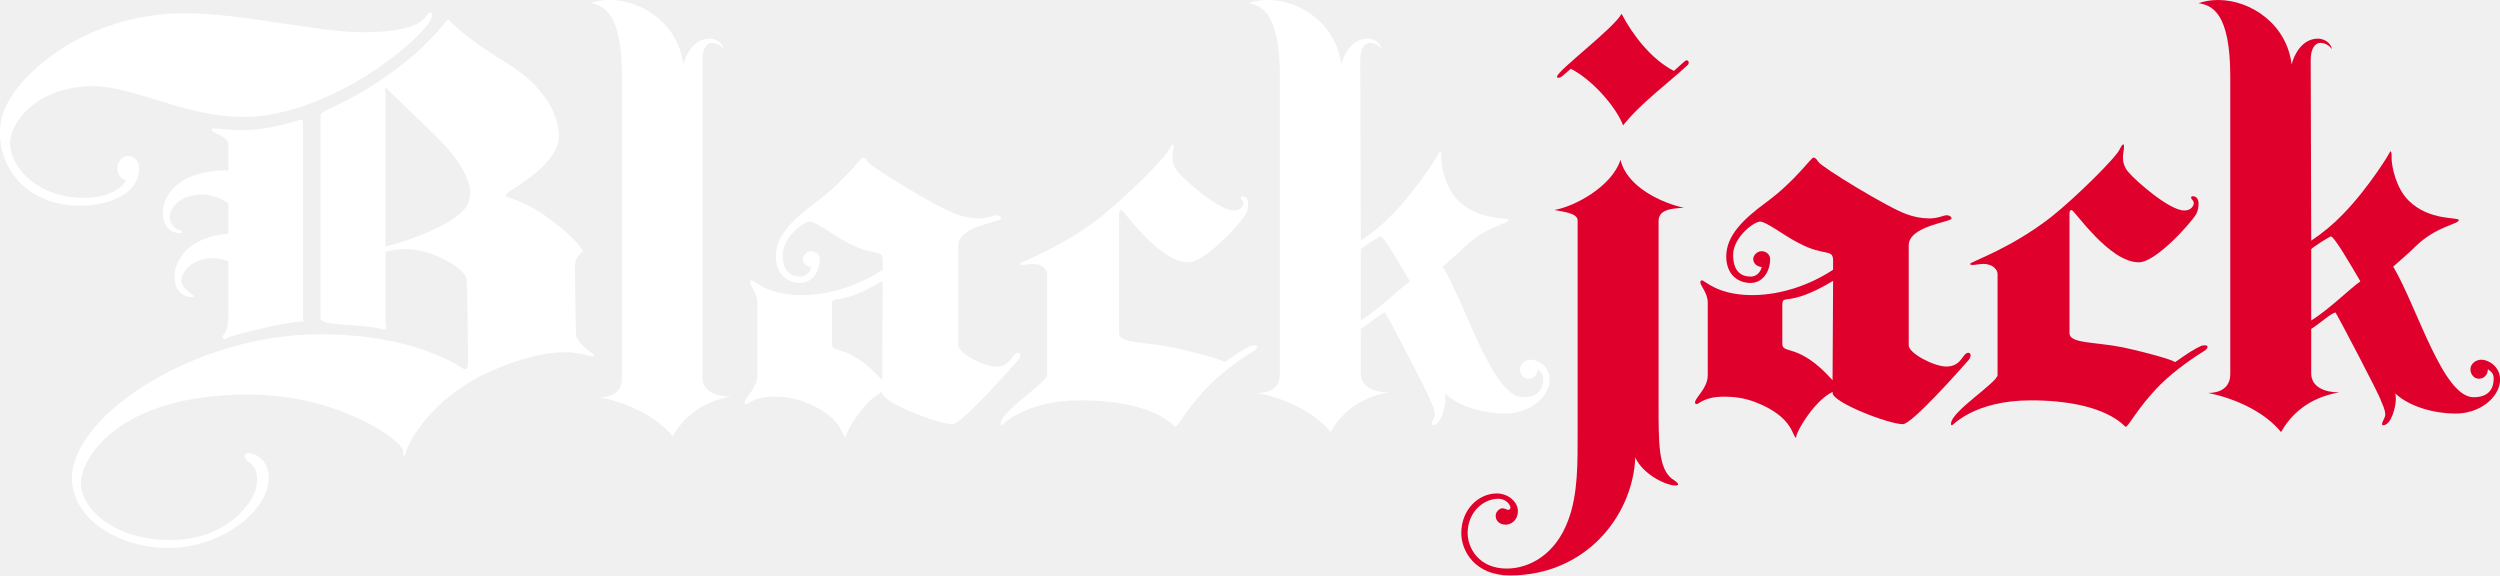
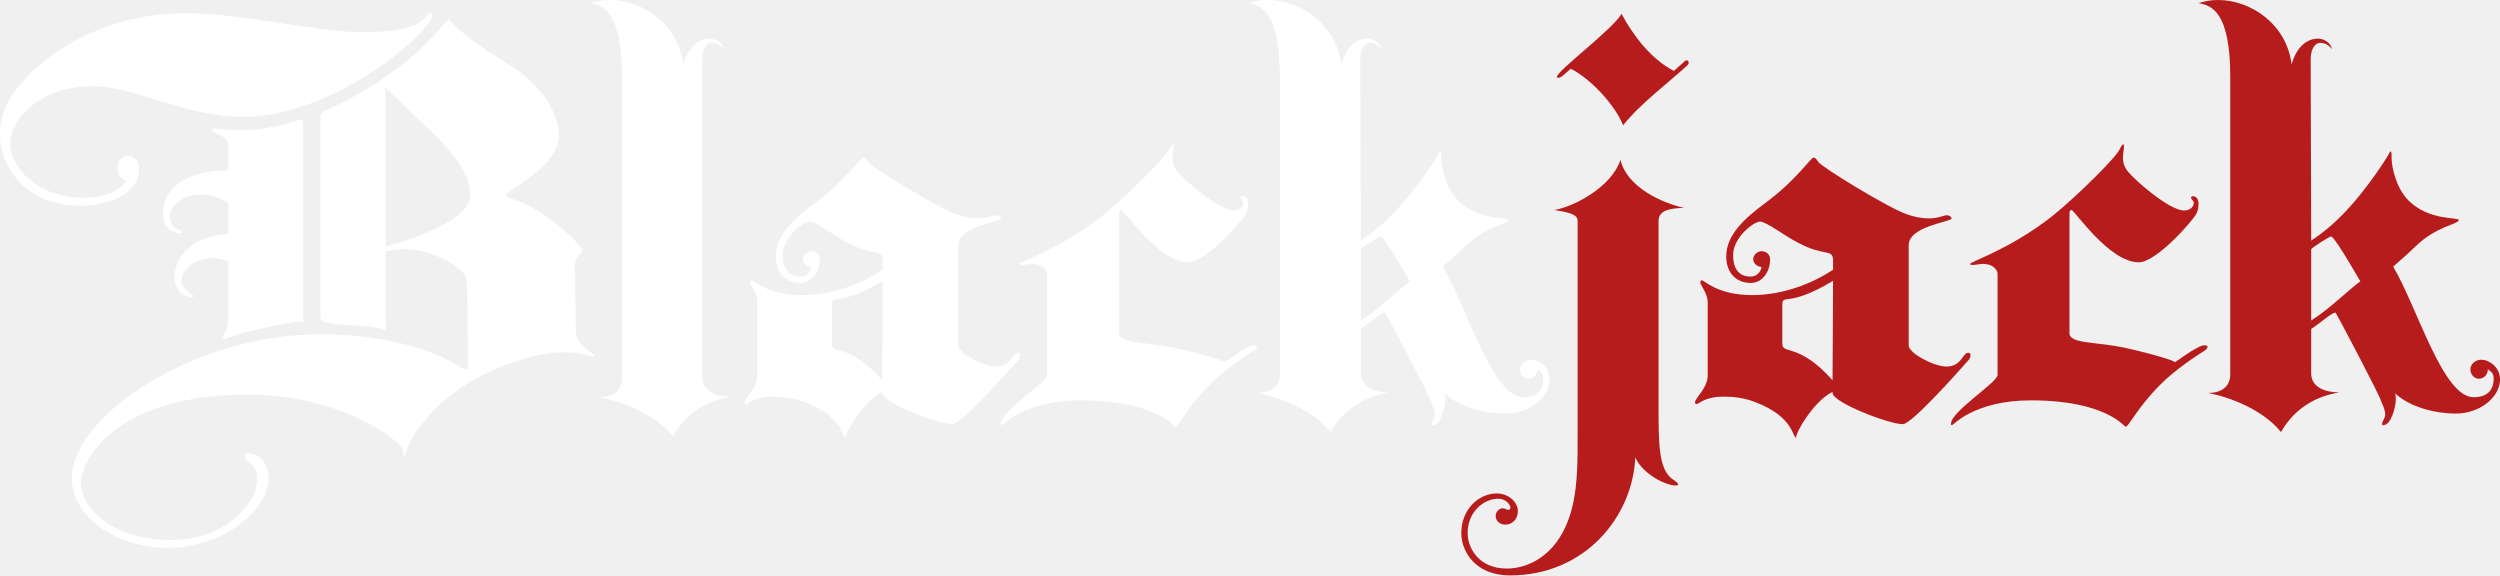
- <svg xmlns="http://www.w3.org/2000/svg" id="Layer_9" data-name="Layer 9" viewBox="0 0 4053.52 932.99">
+ <svg xmlns="http://www.w3.org/2000/svg" id="Layer_9" data-name="Layer 9" viewBox="0 0 4053.56 933">
  <defs>
-     <style>.cls-1{fill:#fff;}.cls-2{fill:#df002b;}</style>
+     <style>.cls-1{fill:#fff;}.cls-2{fill:#b71c1c;}</style>
  </defs>
-   <path class="cls-1" d="M394.47,189.51c-95.19,0-176.65-49.73-243.54-49.73-92.61,0-134.63,60-134.63,91.75,0,41.16,46.3,89.18,119.19,89.18,39.45,0,60.89-14.57,69.46-28.29-7.71-.86-14.58-9.44-14.58-19.73,0-11.15,7.72-19.72,17.16-19.72,10.29,0,18,8.57,18,19.72,0,46.31-57.45,60.89-95.18,60.89C42,333.58,0,271,0,217.81c0-11.15.86-21.44,4.29-31.73C21.44,126.91,132.92,21.44,301,21.44c90,0,215.24,30.87,286.41,30.87,108.91,0,100.33-31.73,110.62-31.73,1.72,0,2.57.86,2.57,3.43a9.31,9.31,0,0,1-.85,4.29C689.46,60.88,536,189.51,394.47,189.51ZM963,576.26c0,.86-.86,1.71-2.57,1.71-4.29,0-19.73-6.86-44.6-6.86-28.29,0-70.31,7.72-127.77,34.31C700.6,646.58,663.73,715.18,660.3,727.18c-2.57,6.86-3.43,12.87-5.14,12.87-.86,0-.86-2.58-1.72-9.44-1.71-16.29-103.76-90.89-250.4-90.89-214.38,0-271.83,105.47-271.83,143.2,0,41.16,52.31,92.62,144.92,92.62,96.9,0,133.77-65.18,138.06-80.61a65.26,65.26,0,0,0,2.57-18c0-28.3-19.72-25.73-19.72-37.73,0-2.57,1.71-4.29,5.15-4.29,16.29,0,33.44,14.58,33.44,39.45,0,54-75.46,114-162.93,114-80.61,0-156.07-47.16-156.07-113.19C116.63,674,315.57,542,518.81,542c150.07,0,222.1,49.73,230.67,54.88,1.72.86,3.43,1.71,4.29,1.71,4.29,0,5.15-5.14,5.15-12,0-8.58-.86-122.63-2.58-134.63-2.57-16.3-54-48-99.47-48a109.13,109.13,0,0,0-31.73,4.28V524c0,2.57.86,5.15.86,6.86a3.14,3.14,0,0,1-3.43,3.43,6.44,6.44,0,0,1-3.43-.86c-38.59-9.43-99.47-3.43-99.47-18V187c0-9.43,37.73-13.72,114-68.6C704,67.79,722,31.78,727.14,31.78c2.57,0,6.86,16.29,99.47,73.74,54.88,34.31,79.75,80.61,79.75,114.91,0,42.88-67.74,81.47-80.61,90-3.43,3.44-6,5.15-6,6.87,0,3.42,24.87,5.14,64.32,32.58,50.59,36,60.88,56.6,60.88,56.6,0,3.43-12.86,7.72-12.86,25.72,0,15.44,1.71,101.19,1.71,108.91,0,12,16.3,24,20.58,27.44C957,570.26,963,574.54,963,576.26Zm-471.64-60c0,4.29,1.71,5.15,1.71,6,0-.85-1.71-.85-5.14-.85-21.44,0-110.62,21.43-119.2,26.58a5.54,5.54,0,0,1-4.29,1.72c-2.57,0-3.43-.86-3.43-3.43,0-1.72,1.72-4.29,3.43-6,6-6,6-32.58,6-32.58v-84c-7.72-2.57-16.3-5.15-24.87-5.15-33.45,0-51.45,21.44-51.45,36.88,0,12,19.72,23.15,19.72,24s0,2.57-1.72,2.57c-4.28,0-29.15-1.71-29.15-33.44,0-26.59,23.15-65.17,87.47-69.46v-49c-11.15-8.58-27.44-14.58-43.74-14.58-33.44,0-51.45,20.58-51.45,36,0,7.71,5.15,19.72,16.29,21.44,1.72,0,2.58.85,3.43,2.57,0,1.71,0,2.57-4.28,2.57-6.86,0-26.59-5.14-26.59-32.59,0-33.44,30-69.46,106.34-69.46V235.8c0-16.29-27.44-19.72-27.44-24.87,0-1.71,1.71-2.57,6.86-2.57a378.14,378.14,0,0,0,43.73,2.57c47.16,0,93.47-17.15,94.33-17.15,3.43,0,3.43,3.43,3.43,10.29ZM762.37,313c0-27.44-24.87-59.17-40.31-76.32-30.87-32.59-98.61-95.19-96.9-95.19-.86,0-.86,1.72-.86,2.57,0,2.58.86,6.86.86,12V399.61C662,391,734.93,364.45,754.65,337a40.14,40.14,0,0,0,7.7-24Z" transform="translate(0 0)" />
+   <path class="cls-1" d="M394.47,189.51c-95.19,0-176.65-49.73-243.54-49.73-92.61,0-134.63,60-134.63,91.75,0,41.16,46.3,89.18,119.19,89.18,39.45,0,60.89-14.57,69.46-28.29-7.71-.86-14.58-9.44-14.58-19.73,0-11.15,7.72-19.72,17.16-19.72,10.29,0,18,8.57,18,19.72,0,46.31-57.45,60.89-95.18,60.89C42,333.58,0,271,0,217.81c0-11.15.86-21.44,4.29-31.73C21.44,126.91,132.92,21.44,301,21.44c90,0,215.24,30.87,286.41,30.87,108.91,0,100.33-31.73,110.62-31.73,1.72,0,2.57.86,2.57,3.43a9.31,9.31,0,0,1-.85,4.29C689.46,60.88,536,189.51,394.47,189.51ZM963,576.26c0,.86-.86,1.71-2.57,1.71-4.29,0-19.73-6.86-44.6-6.86-28.29,0-70.31,7.72-127.77,34.31C700.6,646.58,663.73,715.18,660.3,727.18c-2.57,6.86-3.43,12.87-5.14,12.87-.86,0-.86-2.58-1.72-9.44-1.71-16.29-103.76-90.89-250.4-90.89-214.38,0-271.83,105.47-271.83,143.2,0,41.16,52.31,92.62,144.92,92.62,96.9,0,133.77-65.18,138.06-80.61a65.26,65.26,0,0,0,2.57-18c0-28.3-19.72-25.73-19.72-37.73,0-2.57,1.71-4.29,5.15-4.29,16.29,0,33.44,14.58,33.44,39.45,0,54-75.46,114-162.93,114-80.61,0-156.07-47.16-156.07-113.19C116.63,674,315.57,542,518.81,542c150.07,0,222.1,49.73,230.67,54.88,1.72.86,3.43,1.71,4.29,1.71,4.29,0,5.15-5.14,5.15-12,0-8.58-.86-122.63-2.58-134.63-2.57-16.3-54-48-99.47-48a109.13,109.13,0,0,0-31.73,4.28V524c0,2.57.86,5.15.86,6.86a3.14,3.14,0,0,1-3.43,3.43,6.44,6.44,0,0,1-3.43-.86c-38.59-9.43-99.47-3.43-99.47-18V187c0-9.43,37.73-13.72,114-68.6C704,67.79,722,31.78,727.14,31.78c2.57,0,6.86,16.29,99.47,73.74,54.88,34.31,79.75,80.61,79.75,114.91,0,42.88-67.74,81.47-80.61,90-3.43,3.44-6,5.15-6,6.87,0,3.42,24.87,5.14,64.32,32.58,50.59,36,60.88,56.6,60.88,56.6,0,3.43-12.86,7.72-12.86,25.72,0,15.44,1.71,101.19,1.71,108.91,0,12,16.3,24,20.58,27.44C957,570.26,963,574.54,963,576.26Zm-471.64-60c0,4.29,1.71,5.15,1.71,6,0-.85-1.71-.85-5.14-.85-21.44,0-110.62,21.43-119.2,26.58a5.54,5.54,0,0,1-4.29,1.72c-2.57,0-3.43-.86-3.43-3.43,0-1.72,1.72-4.29,3.43-6,6-6,6-32.58,6-32.58v-84c-7.72-2.57-16.3-5.15-24.87-5.15-33.45,0-51.45,21.44-51.45,36.88,0,12,19.72,23.15,19.72,24s0,2.57-1.72,2.57c-4.28,0-29.15-1.71-29.15-33.44,0-26.59,23.15-65.17,87.47-69.46v-49c-11.15-8.58-27.44-14.58-43.74-14.58-33.44,0-51.45,20.58-51.45,36,0,7.71,5.15,19.72,16.29,21.44,1.72,0,2.58.85,3.43,2.57,0,1.71,0,2.57-4.28,2.57-6.86,0-26.59-5.14-26.59-32.59,0-33.44,30-69.46,106.34-69.46V235.8c0-16.29-27.44-19.72-27.44-24.87,0-1.71,1.71-2.57,6.86-2.57a378.14,378.14,0,0,0,43.73,2.57c47.16,0,93.47-17.15,94.33-17.15,3.43,0,3.43,3.43,3.43,10.29ZM762.37,313c0-27.44-24.87-59.17-40.31-76.32-30.87-32.59-98.61-95.19-96.9-95.19-.86,0-.86,1.72-.86,2.57,0,2.58.86,6.86.86,12V399.61C662,391,734.93,364.45,754.65,337a40.11,40.11,0,0,0,7.7-24Z" transform="translate(0 0)" />
  <path class="cls-1" d="M1090.79,707.46c-30-36.87-83.18-56.6-118.34-63.46,26.58,0,36-14.57,36-30V124.34c0-104.62-30-115.77-51.46-119.2A98.6,98.6,0,0,1,988.72,0c53.17,0,111.48,39.45,119.2,104.62,3.43-14.58,16.29-42,42.88-42,7.71,0,20.58,5.14,22.29,17.15a22.54,22.54,0,0,0-18.81-10.31c-7.72,0-15.44,8.57-15.44,27.44V612.27c0,22.3,23.15,30.88,46.31,30.88C1134.52,651.72,1106.22,680,1090.79,707.46Z" transform="translate(0 0)" />
-   <path class="cls-1" d="M1544.41,687.74c-23.15,0-114.05-35.16-114.05-50.6v-1.71c-32.58,15.43-64.31,74.6-58.31,74.6-7.72,0-2.57-33.44-67.75-58.31-18-6.86-35.15-8.57-49.73-8.57-32.59,0-40.3,12-44.59,12a2.28,2.28,0,0,1-2.58-1.94,2.22,2.22,0,0,1,0-.63c0-7.72,20.59-23.15,20.59-43.73V490.51c0-15.44-12-27.44-12-32.59,0-1.72.86-3.43,2.57-3.43,4.29,0,24.87,24,81.47,24,49.73,0,97.76-18.86,131.2-41.16V422.76c0-20.58-13.72-6-56.6-29.15-22.29-11.15-51.45-34.31-61.74-34.31s-43.73,25.73-43.73,54c0,29.15,15.43,35.16,28.3,35.16,10.29,0,16.29-7.72,18-15.44-7.71-.86-13.72-6-13.72-12.86s6.86-12.87,13.72-12.87c7.72,0,13.72,6,13.72,12.87,0,18.86-11.14,38.59-31.72,38.59-22.3,0-39.45-15.44-39.45-42.88,0-34.3,28.3-60.88,64.31-87.47,48.88-36,72.89-72.89,77.18-72.89,2.57,0,5.15,2.58,7.72,6.86,5.14,8.58,114.91,75.47,143.21,84.9a106,106,0,0,0,36.87,6.86c14.58,0,23.15-5.15,28.3-5.15,4.29,0,7.72,2.58,7.72,5.15,0,6-69.46,12-69.46,43.73V560c0,12.86,41.16,34.3,60.88,34.3,25.73,0,25.73-22.3,36-22.3a3.7,3.7,0,0,1,3.43,3.43,12.35,12.35,0,0,1-3.43,8.58C1638.74,597.7,1559,687.74,1544.41,687.74ZM1431.22,455.35c-75.46,45.45-82.32,18.86-82.32,40.3v61.74c0,18,26.58-2.57,81.46,59.17Z" transform="translate(0 0)" />
-   <path class="cls-1" d="M1962,623.42c-37.74,37.73-51.46,68.61-56.6,68.61-1.72,0-31.73-42.88-153.5-42.88-91.75,0-126.06,40.3-127.77,40.3s-1.72-.86-1.72-2.57c0-19.72,75.47-66.89,75.47-78.89V444.2c0-6.86-7.72-16.29-23.16-16.29-5.14,0-13.72,1.71-17.15,1.71s-4.28-.86-4.28-1.71c0-3.43,65.17-24,132.91-77.18,38.59-30.87,104.62-96,109.77-108.91,2.57-5.14,4.28-7.72,6-7.72.86,0,.86,1.72.86,4.29,0,5.15-1.72,10.29-1.72,17.15a35.46,35.46,0,0,0,8.58,23.16c12,14.57,66.88,62.6,90.89,62.6,11.15,0,15.44-7.72,15.44-12s-4.29-6-4.29-8.58a2.27,2.27,0,0,1,1.92-2.57,2.36,2.36,0,0,1,.65,0c6.86,0,9.44,6,9.44,12a37.21,37.21,0,0,1-3.43,16.29c-6.86,12.86-65.17,78.89-93.47,78.89-48,0-104.62-84.89-108.91-84.89-1.71,0-3.43,1.71-3.43,5.14V540.24c0,17.15,41.16,13.72,87.47,23.15,47.16,10.3,89.18,23.16,82.32,24,3.43,0,21.44-16.3,43.73-26.59a17,17,0,0,1,6-.85c3.43,0,4.28.85,4.28,2.57s-1.71,4.29-6,6.86C2021.19,576.26,1986.89,598.55,1962,623.42Z" transform="translate(0 0)" />
+   <path class="cls-1" d="M1544.41,687.74c-23.15,0-114.05-35.16-114.05-50.6v-1.71c-32.58,15.43-64.31,74.6-58.31,74.6-7.72,0-2.57-33.44-67.75-58.31-18-6.86-35.15-8.57-49.73-8.57-32.59,0-40.3,12-44.59,12a2.28,2.28,0,0,1-2.58-1.94h0a2.22,2.22,0,0,1,0-.63c0-7.72,20.59-23.15,20.59-43.73V490.51c0-15.44-12-27.44-12-32.59,0-1.72.86-3.43,2.57-3.43,4.29,0,24.87,24,81.47,24,49.73,0,97.76-18.86,131.2-41.16V422.76c0-20.58-13.72-6-56.6-29.15-22.29-11.15-51.45-34.31-61.74-34.31s-43.73,25.73-43.73,54c0,29.15,15.43,35.16,28.3,35.16,10.29,0,16.29-7.72,18-15.44-7.71-.86-13.72-6-13.72-12.86s6.86-12.87,13.72-12.87c7.72,0,13.72,6,13.72,12.87,0,18.86-11.14,38.59-31.72,38.59-22.3,0-39.45-15.44-39.45-42.88,0-34.3,28.3-60.88,64.31-87.47,48.88-36,72.89-72.89,77.18-72.89,2.57,0,5.15,2.58,7.72,6.86,5.14,8.58,114.91,75.47,143.21,84.9a106,106,0,0,0,36.87,6.86c14.58,0,23.15-5.15,28.3-5.15,4.29,0,7.72,2.58,7.72,5.15,0,6-69.46,12-69.46,43.73V560c0,12.86,41.16,34.3,60.88,34.3,25.73,0,25.73-22.3,36-22.3a3.7,3.7,0,0,1,3.43,3.43,12.35,12.35,0,0,1-3.43,8.58C1638.74,597.7,1559,687.74,1544.41,687.74ZM1431.22,455.35c-75.46,45.45-82.32,18.86-82.32,40.3v61.74c0,18,26.58-2.57,81.46,59.17Z" transform="translate(0 0)" />
+   <path class="cls-1" d="M1962,623.42c-37.74,37.73-51.46,68.61-56.6,68.61-1.72,0-31.73-42.88-153.5-42.88-91.75,0-126.06,40.3-127.77,40.3s-1.72-.86-1.72-2.57c0-19.72,75.47-66.89,75.47-78.89V444.2c0-6.86-7.72-16.29-23.16-16.29-5.14,0-13.72,1.71-17.15,1.71s-4.28-.86-4.28-1.71c0-3.43,65.17-24,132.91-77.18,38.59-30.87,104.62-96,109.77-108.91,2.57-5.14,4.28-7.72,6-7.72.86,0,.86,1.72.86,4.29,0,5.15-1.72,10.29-1.72,17.15a35.46,35.46,0,0,0,8.58,23.16c12,14.57,66.88,62.6,90.89,62.6,11.15,0,15.44-7.72,15.44-12s-4.29-6-4.29-8.58a2.27,2.27,0,0,1,1.92-2.57,2.36,2.36,0,0,1,.65,0c6.86,0,9.44,6,9.44,12a37.21,37.21,0,0,1-3.43,16.29c-6.86,12.86-65.17,78.89-93.47,78.89-48,0-104.62-84.89-108.91-84.89-1.71,0-3.43,1.71-3.43,5.14V540.24c0,17.15,41.16,13.72,87.47,23.15,47.16,10.3,89.18,23.16,82.32,24,3.43,0,21.44-16.3,43.73-26.59a16.94,16.94,0,0,1,6-.85c3.43,0,4.28.85,4.28,2.57s-1.71,4.29-6,6.86C2021.19,576.26,1986.89,598.55,1962,623.42Z" transform="translate(0 0)" />
  <path class="cls-1" d="M2440.53,670.59c-32.59,0-73.75-10.29-97.76-32.59a41.83,41.83,0,0,1,.86,10.29c0,9.43-6.86,41.16-20.58,41.16-.86,0-1.72,0-1.72-1.71,0-4.29,5.15-10.29,5.15-15.44,0-7.72-4.29-16.29-6.87-22.29-.85-6.86-72.88-143.21-73.74-143.21-6,0-24.87,17.15-39.45,26.58v72c0,22.29,22.3,30.87,45.45,30.87-50.59,8.57-78.89,36.87-94.33,64.31-30-36.87-83.18-56.6-118.34-63.46,26.59,0,36-14.58,36-30V124.34c0-104.62-30-115.77-51.45-119.2A98.6,98.6,0,0,1,2055.48,0c53.16,0,111.48,39.45,119.19,104.62,3.43-14.58,16.3-42,42.88-42,7.72,0,20.58,5.14,22.3,17.15A22.56,22.56,0,0,0,2221,69.48c-7.72,0-15.44,8.57-15.44,27.44l.86,293.27a303.89,303.89,0,0,0,51.45-42.87c41.16-42,78.9-102.9,76.32-102,1.72,0,2.58,1.72,2.58,6.86v4.29c0,12.86,6.86,48.88,28.29,69.46,33.45,32.59,80.61,25.73,80.61,30.87,0,6.86-36,9.43-70.32,42.88-9.43,9.43-22.29,20.58-36,32.58,39.44,66.89,80.61,211.81,130.34,211.81,26.59,0,32.59-16.29,32.59-30,0-9.43-4.29-11.15-9.43-15.44,0,8.58-6,15.44-14.58,15.44-7.72,0-13.72-6.86-13.72-15.44s8.57-15.43,18-15.43c11.14,0,30,11.15,30,31.73v3.43C2510,645.72,2479.12,670.59,2440.53,670.59ZM2238.15,383.32c-4.29,1.71-27.44,16.29-31.73,20.58V519.66c29.16-18,63.46-52.31,79.75-63.46C2271.59,431.34,2243.28,382.46,2238.15,383.32Z" transform="translate(0 0)" />
-   <path class="cls-2" d="M2689.21,358.45v296.7c0,64.32,0,103.76,21.44,120.91,5.15,3.43,10.29,6.86,10.29,9.44,0,.85-.85,1.71-4.29,1.71-14.57,0-52.3-17.15-65.17-45.45C2647.2,837.76,2570,933,2448.25,933c-56.6,0-78.89-39.45-78.89-68.6,0-38.59,28.29-64.32,57.45-64.32,19.72,0,34.3,14.58,34.3,28.3,0,16.29-12,22.3-19.72,22.3s-16.3-4.29-16.3-14.58c0-6,6-12,11.15-12,3.43,0,6.86,2.58,9.44,2.58a3.7,3.7,0,0,0,3.43-3.43c0-4.29-6.86-14.58-19.73-14.58-24,0-49.73,21.44-49.73,55.74,0,24,18,57.45,63.45,57.45,36,0,78.9-22.29,99.48-78C2558.87,801,2558,750.38,2558,697.21V357.59c0-11.15-18.86-13.72-37.73-17.15,31.73-5.15,93.47-37.73,107.19-81.47,10.29,44.6,67.75,70.32,102.91,78C2708.08,337.87,2689.21,340.44,2689.21,358.45Zm-57.45-155.22c-12.86-32.58-52.31-75.46-84.89-91.75l-13.73,12c-2.57,1.72-4.28,2.58-6,2.58s-2.57,0-2.57-1.72c0-9.43,92.61-78.89,104.62-102,18,34.3,48,73.74,84.89,92.61l16.3-14.58c1.71-1.71,3.43-2.57,4.28-2.57,2.58,0,3.43,1.71,3.43,4.29a6.44,6.44,0,0,1-1.71,3.42C2708.94,131.2,2658.34,168.93,2631.76,203.23Z" transform="translate(0 0)" />
+   <path class="cls-2" d="M2689.21,358.45v296.7c0,64.32,0,103.76,21.44,120.91,5.15,3.43,10.29,6.86,10.29,9.44,0,.85-.85,1.71-4.29,1.71-14.57,0-52.3-17.15-65.17-45.45C2647.2,837.76,2570,933,2448.25,933c-56.6,0-78.89-39.45-78.89-68.6,0-38.59,28.29-64.32,57.45-64.32,19.72,0,34.3,14.58,34.3,28.3,0,16.29-12,22.3-19.72,22.3s-16.3-4.29-16.3-14.58c0-6,6-12,11.15-12,3.43,0,6.86,2.58,9.44,2.58a3.7,3.7,0,0,0,3.43-3.43c0-4.29-6.86-14.58-19.73-14.58-24,0-49.73,21.44-49.73,55.74,0,24,18,57.45,63.45,57.45,36,0,78.9-22.29,99.48-78C2558.87,801,2558,750.38,2558,697.21V357.59c0-11.15-18.86-13.72-37.73-17.15,31.73-5.15,93.47-37.73,107.19-81.47,10.29,44.6,67.75,70.32,102.91,78C2708.08,337.87,2689.21,340.44,2689.21,358.45Zm-57.45-155.22c-12.86-32.58-52.31-75.46-84.89-91.75l-13.73,12c-2.57,1.72-4.28,2.58-6,2.58s-2.57,0-2.57-1.72c0-9.43,92.61-78.89,104.62-102,18,34.3,48,73.74,84.89,92.61l16.3-14.58c1.71-1.71,3.43-2.57,4.28-2.57,2.58,0,3.43,1.71,3.43,4.29a6.44,6.44,0,0,1-1.71,3.42c-27.44,25.69-78,63.42-104.62,97.72Z" transform="translate(0 0)" />
  <path class="cls-2" d="M3085.39,687.74c-23.16,0-114-35.16-114-50.6v-1.71C2938.75,650.86,2907,710,2913,710c-7.71,0-2.57-33.44-67.74-58.31-18-6.86-35.16-8.57-49.74-8.57-32.58,0-40.3,12-44.59,12a2.27,2.27,0,0,1-2.57-1.92,2.36,2.36,0,0,1,0-.65c0-7.72,20.58-23.15,20.58-43.73V490.51c0-15.44-12-27.44-12-32.59,0-1.72.86-3.43,2.58-3.43,4.29,0,24.87,24,81.46,24,49.74,0,97.76-18.86,131.2-41.16V422.76c0-20.58-13.72-6-56.59-29.15-22.3-11.15-51.45-34.31-61.74-34.31s-43.74,25.73-43.74,54c0,29.15,15.44,35.16,28.3,35.16,10.29,0,16.29-7.72,18-15.44-7.72-.86-13.72-6-13.72-12.86s6.86-12.87,13.72-12.87c7.72,0,13.72,6,13.72,12.87,0,18.86-11.15,38.59-31.73,38.59-22.3,0-39.45-15.44-39.45-42.88,0-34.3,28.3-60.88,64.32-87.47,48.88-36,72.89-72.89,77.18-72.89,2.57,0,5.14,2.58,7.71,6.86,5.15,8.58,114.91,75.47,143.21,84.9a106,106,0,0,0,36.87,6.86c14.58,0,23.16-5.15,28.3-5.15,4.29,0,7.72,2.58,7.72,5.15,0,6-69.46,12-69.46,43.73V560c0,12.86,41.16,34.3,60.89,34.3,25.72,0,25.72-22.3,36-22.3a3.7,3.7,0,0,1,3.43,3.43,12.35,12.35,0,0,1-3.43,8.58C3179.72,597.7,3100,687.74,3085.39,687.74Zm-113.2-232.39c-75.46,45.45-82.32,18.86-82.32,40.3v61.74c0,18,26.58-2.57,81.47,59.17Z" transform="translate(0 0)" />
  <path class="cls-2" d="M3503,623.42c-37.73,37.73-51.45,68.61-56.6,68.61-1.71,0-31.73-42.88-153.49-42.88-91.76,0-126.06,40.3-127.77,40.3s-1.72-.86-1.72-2.57c0-19.72,75.46-66.89,75.46-78.89V444.2c0-6.86-7.72-16.29-23.15-16.29-5.15,0-13.72,1.71-17.15,1.71s-4.29-.86-4.29-1.71c0-3.43,65.17-24,132.92-77.18,38.59-30.87,104.62-96,109.76-108.91,2.57-5.14,4.29-7.72,6-7.72.86,0,.86,1.72.86,4.29,0,5.15-1.71,10.29-1.71,17.15a35.45,35.45,0,0,0,8.57,23.16c12,14.57,66.89,62.6,90.9,62.6,11.15,0,15.43-7.72,15.43-12s-4.28-6-4.28-8.58a2.27,2.27,0,0,1,1.92-2.57,2.36,2.36,0,0,1,.65,0c6.86,0,9.43,6,9.43,12a36.93,36.93,0,0,1-3.43,16.29c-6.86,12.86-65.17,78.89-93.47,78.89-48,0-104.62-84.89-108.9-84.89-1.72,0-3.44,1.71-3.44,5.14V540.24c0,17.15,41.17,13.72,87.47,23.15,47.17,10.3,89.19,23.16,82.33,24,3.43,0,21.43-16.3,43.73-26.59a17,17,0,0,1,6-.85c3.43,0,4.29.85,4.29,2.57s-1.71,4.29-6,6.86C3562.17,576.26,3527.87,598.55,3503,623.42Z" transform="translate(0 0)" />
-   <path class="cls-2" d="M3981.5,670.59c-32.58,0-73.75-10.29-97.76-32.59a41.83,41.83,0,0,1,.86,10.29c0,9.43-6.86,41.16-20.58,41.16-.86,0-1.71,0-1.71-1.71,0-4.29,5.14-10.29,5.14-15.44,0-7.72-4.29-16.29-6.86-22.29-.86-6.86-72.89-143.21-73.75-143.21-6,0-24.87,17.15-39.44,26.58v72c0,22.29,22.29,30.87,45.44,30.87-50.59,8.57-78.89,36.87-94.32,64.31-30-36.87-83.18-56.6-118.34-63.46,26.58,0,36-14.58,36-30V124.34c0-104.62-30-115.77-51.45-119.2A98.64,98.64,0,0,1,3596.46,0c53.17,0,111.48,39.45,119.2,104.62,3.43-14.58,16.29-42,42.88-42,7.71,0,20.58,5.14,22.29,17.15A22.55,22.55,0,0,0,3762,69.48c-7.71,0-15.43,8.57-15.43,27.44l.86,293.27a303.89,303.89,0,0,0,51.45-42.87c41.16-42,78.89-102.9,76.32-102,1.71,0,2.57,1.72,2.57,6.86v4.29c0,12.86,6.86,48.88,28.3,69.46,33.44,32.59,80.61,25.73,80.61,30.87,0,6.86-36,9.43-70.32,42.88-9.43,9.43-22.29,20.58-36,32.58,39.45,66.89,80.61,211.81,130.35,211.81,26.58,0,32.58-16.29,32.58-30,0-9.43-4.28-11.15-9.43-15.44,0,8.58-6,15.44-14.58,15.44-7.71,0-13.72-6.86-13.72-15.44s8.58-15.43,18-15.43c11.15,0,30,11.15,30,31.73v3.43C4051,645.72,4020.09,670.59,3981.5,670.59ZM3779.13,383.32c-4.29,1.71-27.45,16.29-31.73,20.58V519.66c29.15-18,63.45-52.31,79.75-63.46C3812.57,431.34,3784.28,382.46,3779.13,383.32Z" transform="translate(0 0)" />
+   <path class="cls-2" d="M3981.5,670.59c-32.58,0-73.75-10.29-97.76-32.59a41.83,41.83,0,0,1,.86,10.29c0,9.43-6.86,41.16-20.58,41.16-.86,0-1.71,0-1.71-1.71,0-4.29,5.14-10.29,5.14-15.44,0-7.72-4.29-16.29-6.86-22.29-.86-6.86-72.89-143.21-73.75-143.21-6,0-24.87,17.15-39.44,26.58v72c0,22.29,22.29,30.87,45.44,30.87-50.59,8.57-78.89,36.87-94.32,64.31-30-36.87-83.18-56.6-118.34-63.46,26.58,0,36-14.58,36-30V124.34c0-104.62-30-115.77-51.45-119.2A98.6,98.6,0,0,1,3596.46,0c53.17,0,111.48,39.45,119.2,104.62,3.43-14.58,16.29-42,42.88-42,7.71,0,20.58,5.14,22.29,17.15A22.54,22.54,0,0,0,3762,69.48c-7.71,0-15.43,8.57-15.43,27.44l.86,293.27a303.89,303.89,0,0,0,51.45-42.87c41.16-42,78.89-102.9,76.32-102,1.71,0,2.57,1.72,2.57,6.86v4.29c0,12.86,6.86,48.88,28.3,69.46,33.44,32.59,80.61,25.73,80.61,30.87,0,6.86-36,9.43-70.32,42.88-9.43,9.43-22.29,20.58-36,32.58,39.45,66.89,80.61,211.81,130.35,211.81,26.58,0,32.58-16.29,32.58-30,0-9.43-4.28-11.15-9.43-15.44,0,8.58-6,15.44-14.58,15.44-7.71,0-13.72-6.86-13.72-15.44s8.58-15.43,18-15.43c11.15,0,30,11.15,30,31.73v3.43C4051,645.72,4020.09,670.59,3981.5,670.59ZM3779.13,383.32c-4.29,1.71-27.45,16.29-31.73,20.58V519.66c29.15-18,63.45-52.31,79.75-63.46C3812.57,431.34,3784.28,382.46,3779.13,383.32Z" transform="translate(0 0)" />
</svg>
